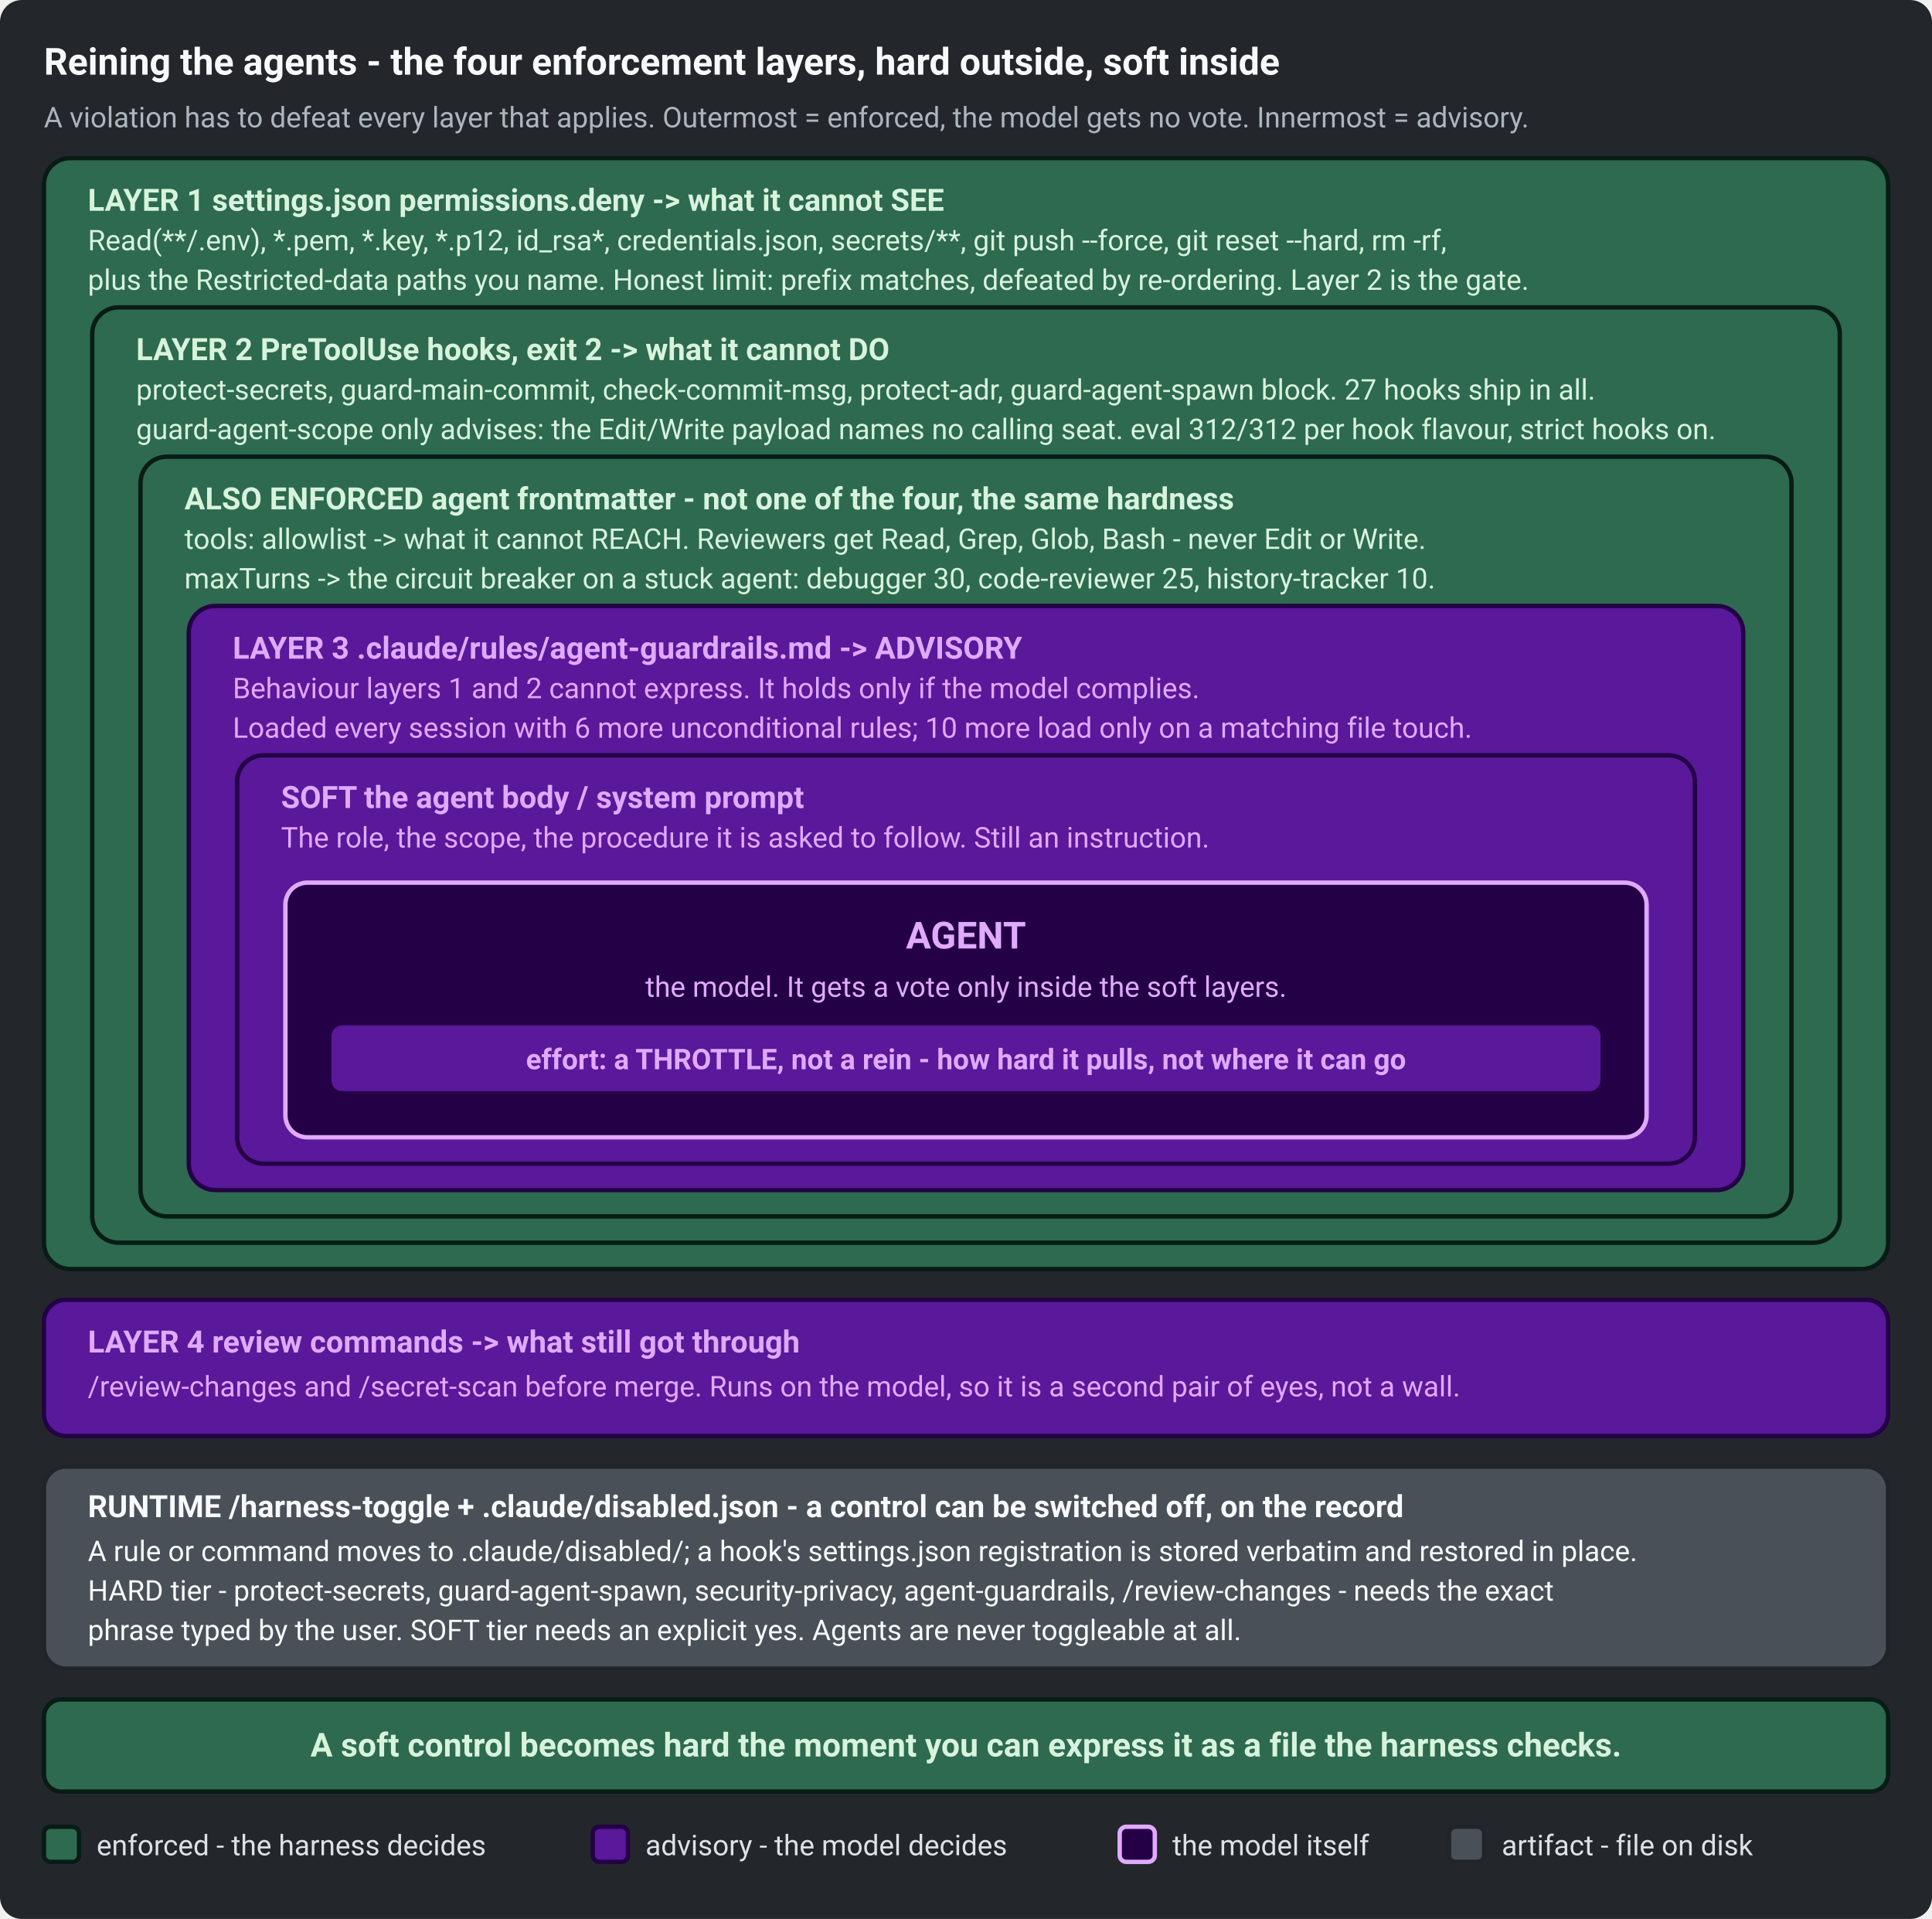
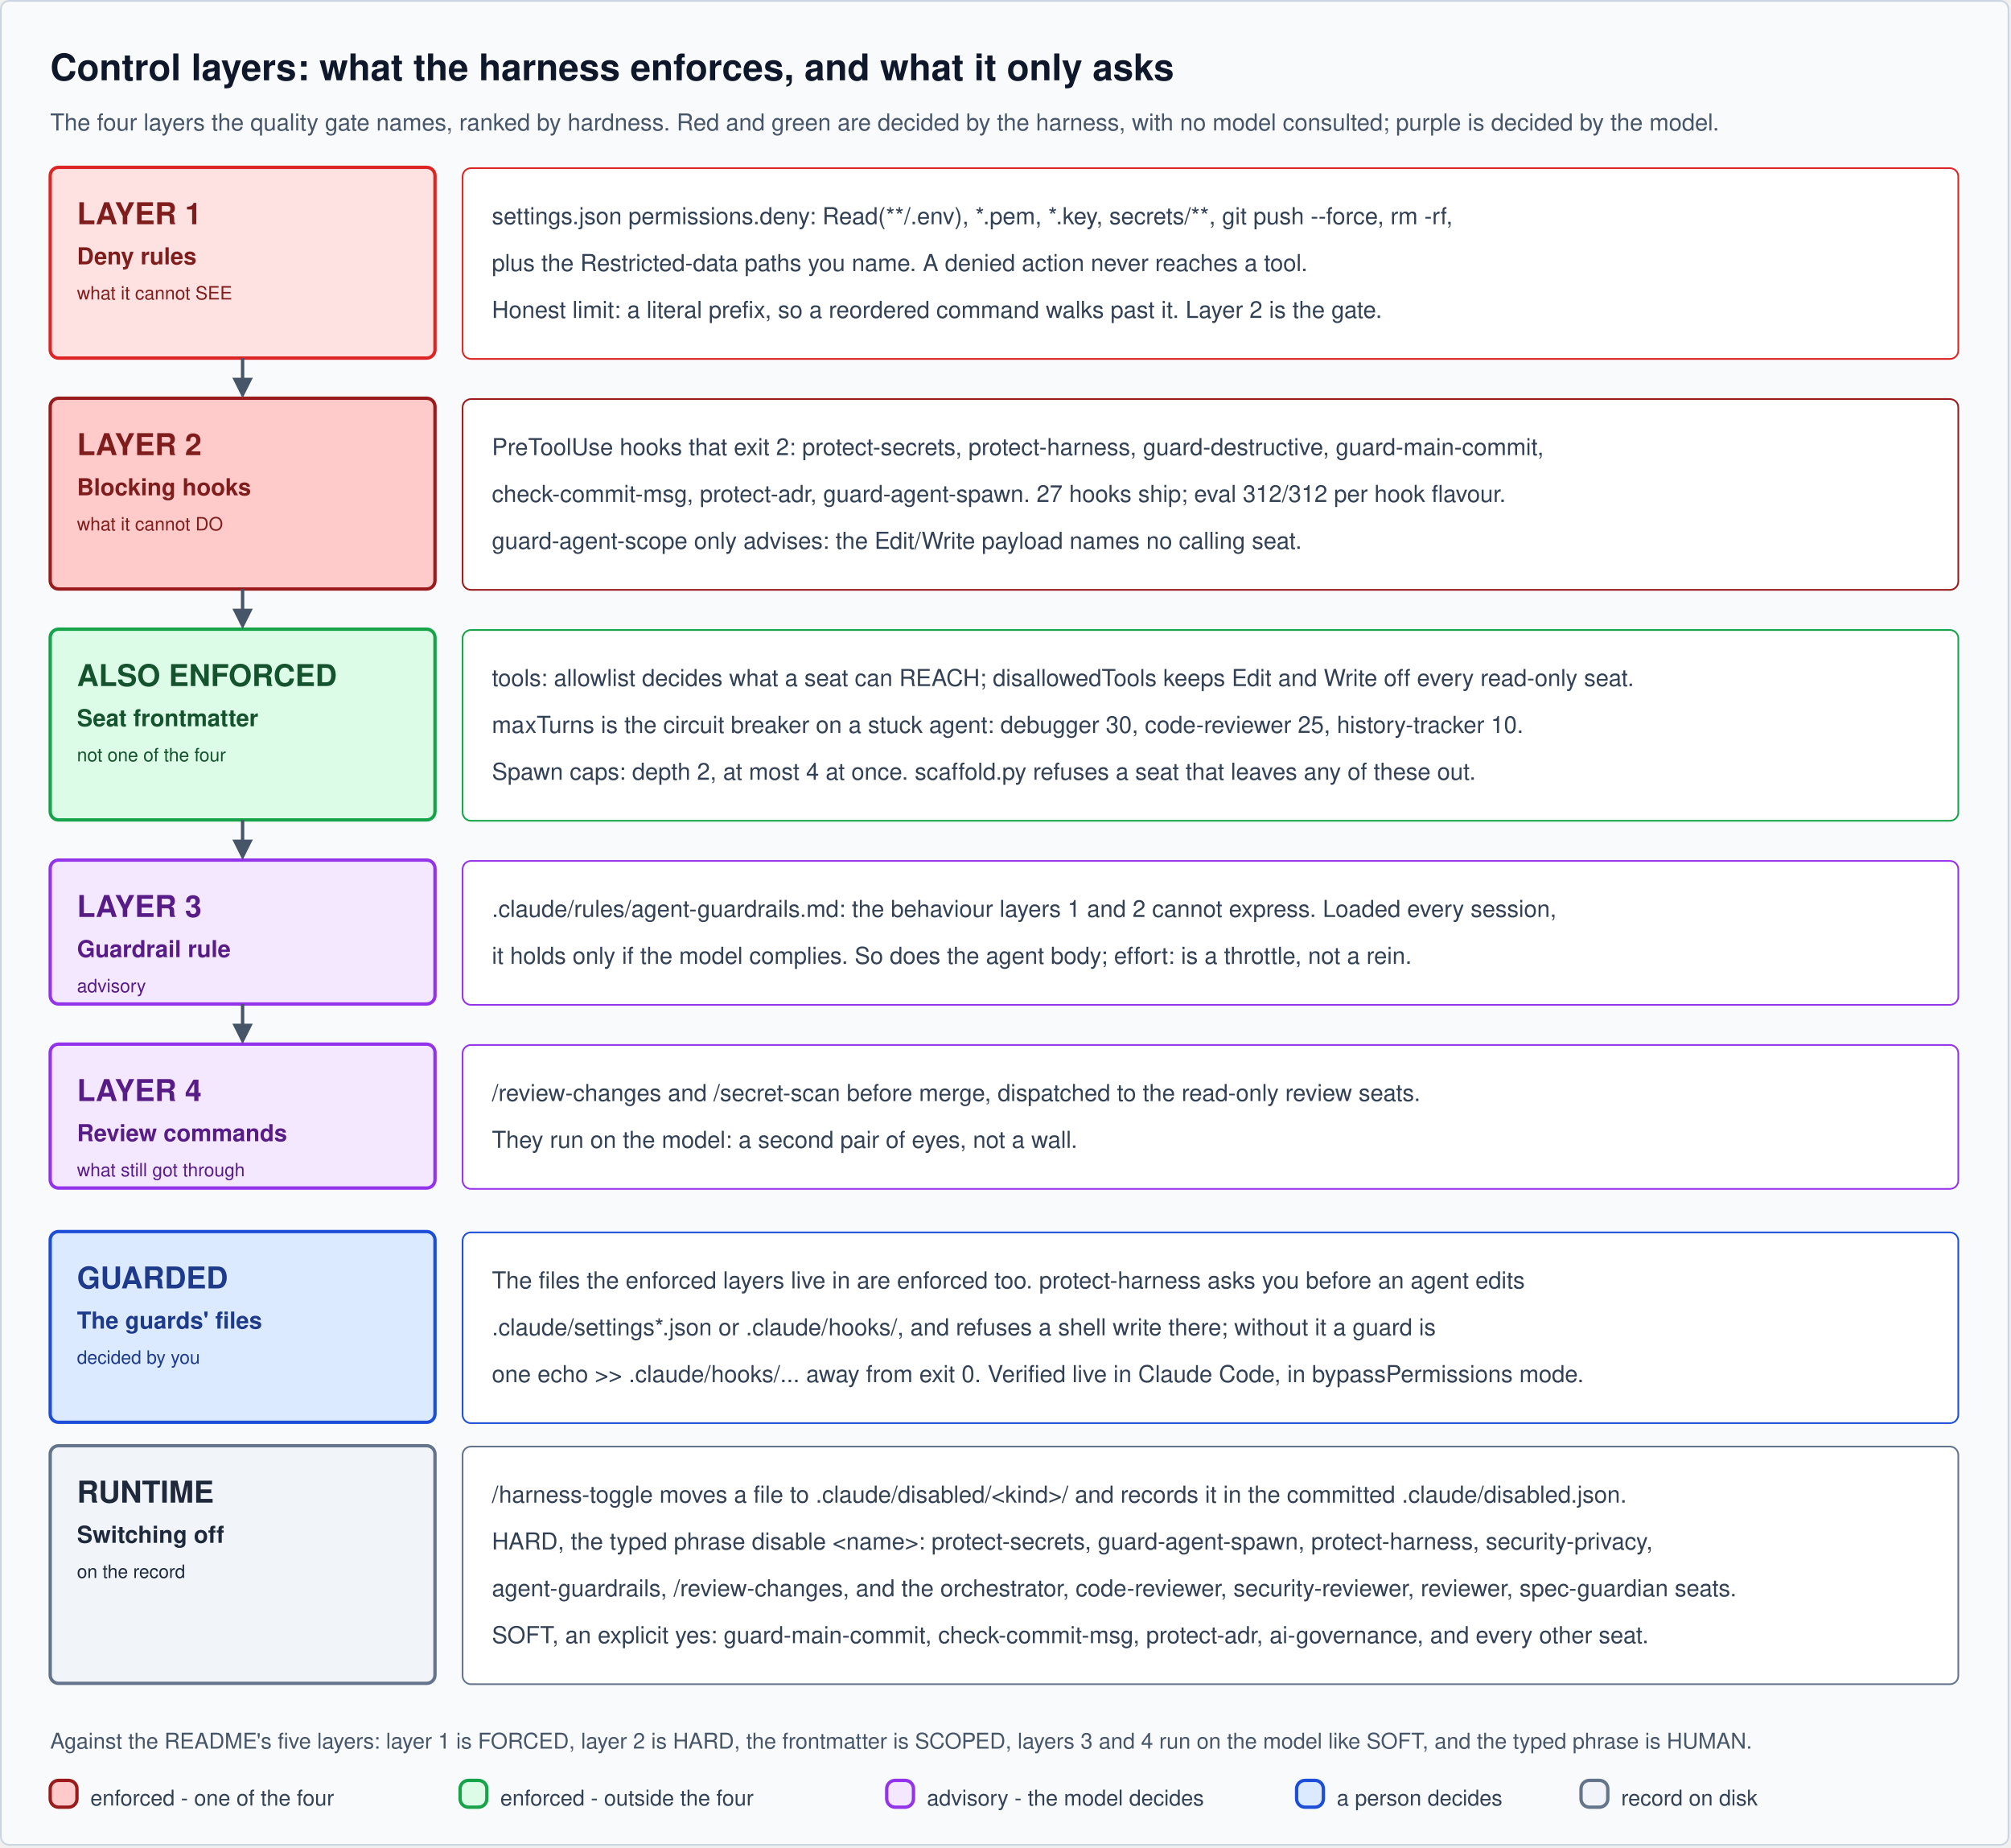
- <svg xmlns="http://www.w3.org/2000/svg" width="880" height="874" viewBox="0 0 880 874" role="img" aria-labelledby="cl-title cl-desc" font-family="ui-sans-serif, system-ui, -apple-system, Segoe UI, Roboto, sans-serif">
-   <rect x="0" y="0" width="880" height="874" rx="10" fill="#23272B" />
-   <text x="20" y="34" font-size="17" font-weight="700" fill="#F8F9FA">Reining the agents - the four enforcement layers, hard outside, soft inside</text>
-   <text x="20" y="58" font-size="13" fill="#ADB5BD">A violation has to defeat every layer that applies. Outermost = enforced, the model gets no vote. Innermost = advisory.</text>
-   <rect x="20" y="72" width="840" height="506" rx="12" fill="#2D6A4F" stroke="#081C15" stroke-width="2" />
-   <text x="40" y="96" font-size="14" font-weight="700" fill="#D8F3DC">LAYER 1   settings.json permissions.deny   -&gt;   what it cannot SEE</text>
-   <text x="40" y="114" font-size="13" fill="#D8F3DC">Read(**/.env), *.pem, *.key, *.p12, id_rsa*, credentials.json, secrets/**, git push --force, git reset --hard, rm -rf,</text>
-   <text x="40" y="132" font-size="13" fill="#D8F3DC">plus the Restricted-data paths you name. Honest limit: prefix matches, defeated by re-ordering. Layer 2 is the gate.</text>
-   <rect x="42" y="140" width="796" height="426" rx="12" fill="#2D6A4F" stroke="#081C15" stroke-width="2" />
-   <text x="62" y="164" font-size="14" font-weight="700" fill="#D8F3DC">LAYER 2   PreToolUse hooks, exit 2   -&gt;   what it cannot DO</text>
-   <text x="62" y="182" font-size="13" fill="#D8F3DC">protect-secrets, guard-main-commit, check-commit-msg, protect-adr, guard-agent-spawn block. 27 hooks ship in all.</text>
-   <text x="62" y="200" font-size="13" fill="#D8F3DC">guard-agent-scope only advises: the Edit/Write payload names no calling seat. eval 312/312 per hook flavour, strict hooks on.</text>
-   <rect x="64" y="208" width="752" height="346" rx="12" fill="#2D6A4F" stroke="#081C15" stroke-width="2" />
-   <text x="84" y="232" font-size="14" font-weight="700" fill="#D8F3DC">ALSO ENFORCED   agent frontmatter   -   not one of the four, the same hardness</text>
-   <text x="84" y="250" font-size="13" fill="#D8F3DC">tools: allowlist  -&gt;  what it cannot REACH. Reviewers get Read, Grep, Glob, Bash - never Edit or Write.</text>
-   <text x="84" y="268" font-size="13" fill="#D8F3DC">maxTurns  -&gt;  the circuit breaker on a stuck agent: debugger 30, code-reviewer 25, history-tracker 10.</text>
-   <rect x="86" y="276" width="708" height="266" rx="12" fill="#5A189A" stroke="#240046" stroke-width="2" />
-   <text x="106" y="300" font-size="14" font-weight="700" fill="#E0AAFF">LAYER 3   .claude/rules/agent-guardrails.md   -&gt;   ADVISORY</text>
-   <text x="106" y="318" font-size="13" fill="#E0AAFF">Behaviour layers 1 and 2 cannot express. It holds only if the model complies.</text>
-   <text x="106" y="336" font-size="13" fill="#E0AAFF">Loaded every session with 6 more unconditional rules; 10 more load only on a matching file touch.</text>
-   <rect x="108" y="344" width="664" height="186" rx="12" fill="#5A189A" stroke="#240046" stroke-width="2" />
-   <text x="128" y="368" font-size="14" font-weight="700" fill="#E0AAFF">SOFT   the agent body / system prompt</text>
-   <text x="128" y="386" font-size="13" fill="#E0AAFF">The role, the scope, the procedure it is asked to follow. Still an instruction.</text>
-   <rect x="130" y="402" width="620" height="116" rx="10" fill="#240046" stroke="#E0AAFF" stroke-width="2" />
-   <text x="440" y="432" font-size="17" font-weight="700" fill="#E0AAFF" text-anchor="middle">AGENT</text>
-   <text x="440" y="454" font-size="13" fill="#E0AAFF" text-anchor="middle">the model. It gets a vote only inside the soft layers.</text>
-   <rect x="150" y="466" width="580" height="32" rx="6" fill="#5A189A" stroke="#240046" stroke-width="2" />
-   <text x="440" y="487" font-size="13" font-weight="700" fill="#E0AAFF" text-anchor="middle">effort:   a THROTTLE, not a rein - how hard it pulls, not where it can go</text>
-   <rect x="20" y="592" width="840" height="62" rx="10" fill="#5A189A" stroke="#240046" stroke-width="2" />
-   <text x="40" y="616" font-size="14" font-weight="700" fill="#E0AAFF">LAYER 4   review commands   -&gt;   what still got through</text>
-   <text x="40" y="636" font-size="13" fill="#E0AAFF">/review-changes and /secret-scan before merge. Runs on the model, so it is a second pair of eyes, not a wall.</text>
-   <rect x="20" y="668" width="840" height="92" rx="10" fill="#495057" stroke="#212529" stroke-width="2" />
-   <text x="40" y="691" font-size="14" font-weight="700" fill="#F8F9FA">RUNTIME   /harness-toggle   +   .claude/disabled.json   -   a control can be switched off, on the record</text>
-   <text x="40" y="711" font-size="13" fill="#F8F9FA">A rule or command moves to .claude/disabled/; a hook's settings.json registration is stored verbatim and restored in place.</text>
-   <text x="40" y="729" font-size="13" fill="#F8F9FA">HARD tier - protect-secrets, guard-agent-spawn, security-privacy, agent-guardrails, /review-changes - needs the exact</text>
-   <text x="40" y="747" font-size="13" fill="#F8F9FA">phrase typed by the user. SOFT tier needs an explicit yes. Agents are never toggleable at all.</text>
-   <rect x="20" y="774" width="840" height="42" rx="8" fill="#2D6A4F" stroke="#081C15" stroke-width="2" />
-   <text x="440" y="800" font-size="15" font-weight="700" fill="#D8F3DC" text-anchor="middle">A soft control becomes hard the moment you can express it as a file the harness checks.</text>
-   <rect x="20" y="832" width="16" height="16" rx="3" fill="#2D6A4F" stroke="#081C15" stroke-width="2" />
-   <text x="44" y="845" font-size="13" fill="#DEE2E6">enforced - the harness decides</text>
-   <rect x="270" y="832" width="16" height="16" rx="3" fill="#5A189A" stroke="#240046" stroke-width="2" />
-   <text x="294" y="845" font-size="13" fill="#DEE2E6">advisory - the model decides</text>
-   <rect x="510" y="832" width="16" height="16" rx="3" fill="#240046" stroke="#E0AAFF" stroke-width="2" />
-   <text x="534" y="845" font-size="13" fill="#DEE2E6">the model itself</text>
-   <rect x="660" y="832" width="16" height="16" rx="3" fill="#495057" stroke="#212529" stroke-width="2" />
-   <text x="684" y="845" font-size="13" fill="#DEE2E6">artifact - file on disk</text>
+ <svg xmlns="http://www.w3.org/2000/svg" width="1202" height="1104" viewBox="0 0 1202 1104" role="img" aria-labelledby="control-layers-title control-layers-desc">
+   <defs />
+   <g>
+     <g>
+       <g>
+         <g>
+           <g transform="translate(0.5,0.5)">
+             <rect x="0" y="0" width="1200" height="1102" rx="5" ry="5" fill="#f8fafc" stroke="#cbd5e1" />
+           </g>
+         </g>
+         <g>
+           <g transform="translate(0.5,0.5)" />
+           <g>
+             <g fill="#0F172A" font-family="Helvetica" font-weight="bold" text-anchor="start" font-size="22px">
+               <text x="30" y="48">Control layers: what the harness enforces, and what it only asks</text>
+             </g>
+           </g>
+         </g>
+         <g>
+           <g transform="translate(0.5,0.5)" />
+           <g>
+             <g fill="#475569" font-family="Helvetica" text-anchor="start" font-size="14px">
+               <text x="30" y="78">The four layers the quality gate names, ranked by hardness. Red and green are decided by the harness, with no model consulted; purple is decided by the model.</text>
+             </g>
+           </g>
+         </g>
+         <g>
+           <g>
+             <rect x="30" y="100" width="230" height="114" rx="5" ry="5" fill="#fee2e2" stroke="#dc2626" stroke-width="2" />
+           </g>
+         </g>
+         <g>
+           <g transform="translate(0.5,0.5)" />
+           <g>
+             <g fill="#7F1D1D" font-family="Helvetica" font-weight="bold" text-anchor="start" font-size="18px">
+               <text x="46" y="134">LAYER 1</text>
+             </g>
+           </g>
+         </g>
+         <g>
+           <g transform="translate(0.5,0.5)" />
+           <g>
+             <g fill="#7F1D1D" font-family="Helvetica" font-weight="bold" text-anchor="start" font-size="14px">
+               <text x="46" y="158">Deny rules</text>
+             </g>
+           </g>
+         </g>
+         <g>
+           <g transform="translate(0.5,0.5)" />
+           <g>
+             <g fill="#7F1D1D" font-family="Helvetica" text-anchor="start" font-size="11px">
+               <text x="46" y="179">what it cannot SEE</text>
+             </g>
+           </g>
+         </g>
+         <g>
+           <g transform="translate(0.5,0.5)">
+             <rect x="276" y="100" width="894" height="114" rx="5" ry="5" fill="#ffffff" stroke="#dc2626" />
+           </g>
+         </g>
+         <g>
+           <g transform="translate(0.5,0.5)" />
+           <g>
+             <g fill="#334155" font-family="Helvetica" text-anchor="start" font-size="14px">
+               <text x="294" y="134">settings.json permissions.deny: Read(**/.env), *.pem, *.key, secrets/**, git push --force, rm -rf,</text>
+             </g>
+           </g>
+         </g>
+         <g>
+           <g transform="translate(0.5,0.5)" />
+           <g>
+             <g fill="#334155" font-family="Helvetica" text-anchor="start" font-size="14px">
+               <text x="294" y="162">plus the Restricted-data paths you name. A denied action never reaches a tool.</text>
+             </g>
+           </g>
+         </g>
+         <g>
+           <g transform="translate(0.5,0.5)" />
+           <g>
+             <g fill="#334155" font-family="Helvetica" text-anchor="start" font-size="14px">
+               <text x="294" y="190">Honest limit: a literal prefix, so a reordered command walks past it. Layer 2 is the gate.</text>
+             </g>
+           </g>
+         </g>
+         <g>
+           <g>
+             <rect x="30" y="238" width="230" height="114" rx="5" ry="5" fill="#fecaca" stroke="#991b1b" stroke-width="2" />
+           </g>
+         </g>
+         <g>
+           <g transform="translate(0.5,0.5)" />
+           <g>
+             <g fill="#7F1D1D" font-family="Helvetica" font-weight="bold" text-anchor="start" font-size="18px">
+               <text x="46" y="272">LAYER 2</text>
+             </g>
+           </g>
+         </g>
+         <g>
+           <g transform="translate(0.5,0.5)" />
+           <g>
+             <g fill="#7F1D1D" font-family="Helvetica" font-weight="bold" text-anchor="start" font-size="14px">
+               <text x="46" y="296">Blocking hooks</text>
+             </g>
+           </g>
+         </g>
+         <g>
+           <g transform="translate(0.5,0.5)" />
+           <g>
+             <g fill="#7F1D1D" font-family="Helvetica" text-anchor="start" font-size="11px">
+               <text x="46" y="317">what it cannot DO</text>
+             </g>
+           </g>
+         </g>
+         <g>
+           <g transform="translate(0.5,0.5)">
+             <rect x="276" y="238" width="894" height="114" rx="5" ry="5" fill="#ffffff" stroke="#991b1b" />
+           </g>
+         </g>
+         <g>
+           <g transform="translate(0.5,0.5)" />
+           <g>
+             <g fill="#334155" font-family="Helvetica" text-anchor="start" font-size="14px">
+               <text x="294" y="272">PreToolUse hooks that exit 2: protect-secrets, protect-harness, guard-destructive, guard-main-commit,</text>
+             </g>
+           </g>
+         </g>
+         <g>
+           <g transform="translate(0.5,0.5)" />
+           <g>
+             <g fill="#334155" font-family="Helvetica" text-anchor="start" font-size="14px">
+               <text x="294" y="300">check-commit-msg, protect-adr, guard-agent-spawn. 27 hooks ship; eval 312/312 per hook flavour.</text>
+             </g>
+           </g>
+         </g>
+         <g>
+           <g transform="translate(0.5,0.5)" />
+           <g>
+             <g fill="#334155" font-family="Helvetica" text-anchor="start" font-size="14px">
+               <text x="294" y="328">guard-agent-scope only advises: the Edit/Write payload names no calling seat.</text>
+             </g>
+           </g>
+         </g>
+         <g>
+           <g>
+             <rect x="30" y="376" width="230" height="114" rx="5" ry="5" fill="#dcfce7" stroke="#16a34a" stroke-width="2" />
+           </g>
+         </g>
+         <g>
+           <g transform="translate(0.5,0.5)" />
+           <g>
+             <g fill="#14532D" font-family="Helvetica" font-weight="bold" text-anchor="start" font-size="18px">
+               <text x="46" y="410">ALSO ENFORCED</text>
+             </g>
+           </g>
+         </g>
+         <g>
+           <g transform="translate(0.5,0.5)" />
+           <g>
+             <g fill="#14532D" font-family="Helvetica" font-weight="bold" text-anchor="start" font-size="14px">
+               <text x="46" y="434">Seat frontmatter</text>
+             </g>
+           </g>
+         </g>
+         <g>
+           <g transform="translate(0.5,0.5)" />
+           <g>
+             <g fill="#14532D" font-family="Helvetica" text-anchor="start" font-size="11px">
+               <text x="46" y="455">not one of the four</text>
+             </g>
+           </g>
+         </g>
+         <g>
+           <g transform="translate(0.5,0.5)">
+             <rect x="276" y="376" width="894" height="114" rx="5" ry="5" fill="#ffffff" stroke="#16a34a" />
+           </g>
+         </g>
+         <g>
+           <g transform="translate(0.5,0.5)" />
+           <g>
+             <g fill="#334155" font-family="Helvetica" text-anchor="start" font-size="14px">
+               <text x="294" y="410">tools: allowlist decides what a seat can REACH; disallowedTools keeps Edit and Write off every read-only seat.</text>
+             </g>
+           </g>
+         </g>
+         <g>
+           <g transform="translate(0.5,0.5)" />
+           <g>
+             <g fill="#334155" font-family="Helvetica" text-anchor="start" font-size="14px">
+               <text x="294" y="438">maxTurns is the circuit breaker on a stuck agent: debugger 30, code-reviewer 25, history-tracker 10.</text>
+             </g>
+           </g>
+         </g>
+         <g>
+           <g transform="translate(0.5,0.5)" />
+           <g>
+             <g fill="#334155" font-family="Helvetica" text-anchor="start" font-size="14px">
+               <text x="294" y="466">Spawn caps: depth 2, at most 4 at once. scaffold.py refuses a seat that leaves any of these out.</text>
+             </g>
+           </g>
+         </g>
+         <g>
+           <g>
+             <rect x="30" y="514" width="230" height="86" rx="5" ry="5" fill="#f3e8ff" stroke="#9333ea" stroke-width="2" />
+           </g>
+         </g>
+         <g>
+           <g transform="translate(0.5,0.5)" />
+           <g>
+             <g fill="#581C87" font-family="Helvetica" font-weight="bold" text-anchor="start" font-size="18px">
+               <text x="46" y="548">LAYER 3</text>
+             </g>
+           </g>
+         </g>
+         <g>
+           <g transform="translate(0.5,0.5)" />
+           <g>
+             <g fill="#581C87" font-family="Helvetica" font-weight="bold" text-anchor="start" font-size="14px">
+               <text x="46" y="572">Guardrail rule</text>
+             </g>
+           </g>
+         </g>
+         <g>
+           <g transform="translate(0.5,0.5)" />
+           <g>
+             <g fill="#581C87" font-family="Helvetica" text-anchor="start" font-size="11px">
+               <text x="46" y="593">advisory</text>
+             </g>
+           </g>
+         </g>
+         <g>
+           <g transform="translate(0.5,0.5)">
+             <rect x="276" y="514" width="894" height="86" rx="5" ry="5" fill="#ffffff" stroke="#9333ea" />
+           </g>
+         </g>
+         <g>
+           <g transform="translate(0.5,0.5)" />
+           <g>
+             <g fill="#334155" font-family="Helvetica" text-anchor="start" font-size="14px">
+               <text x="294" y="548">.claude/rules/agent-guardrails.md: the behaviour layers 1 and 2 cannot express. Loaded every session,</text>
+             </g>
+           </g>
+         </g>
+         <g>
+           <g transform="translate(0.5,0.5)" />
+           <g>
+             <g fill="#334155" font-family="Helvetica" text-anchor="start" font-size="14px">
+               <text x="294" y="576">it holds only if the model complies. So does the agent body; effort: is a throttle, not a rein.</text>
+             </g>
+           </g>
+         </g>
+         <g>
+           <g>
+             <rect x="30" y="624" width="230" height="86" rx="5" ry="5" fill="#f3e8ff" stroke="#9333ea" stroke-width="2" />
+           </g>
+         </g>
+         <g>
+           <g transform="translate(0.5,0.5)" />
+           <g>
+             <g fill="#581C87" font-family="Helvetica" font-weight="bold" text-anchor="start" font-size="18px">
+               <text x="46" y="658">LAYER 4</text>
+             </g>
+           </g>
+         </g>
+         <g>
+           <g transform="translate(0.5,0.5)" />
+           <g>
+             <g fill="#581C87" font-family="Helvetica" font-weight="bold" text-anchor="start" font-size="14px">
+               <text x="46" y="682">Review commands</text>
+             </g>
+           </g>
+         </g>
+         <g>
+           <g transform="translate(0.5,0.5)" />
+           <g>
+             <g fill="#581C87" font-family="Helvetica" text-anchor="start" font-size="11px">
+               <text x="46" y="703">what still got through</text>
+             </g>
+           </g>
+         </g>
+         <g>
+           <g transform="translate(0.5,0.5)">
+             <rect x="276" y="624" width="894" height="86" rx="5" ry="5" fill="#ffffff" stroke="#9333ea" />
+           </g>
+         </g>
+         <g>
+           <g transform="translate(0.5,0.5)" />
+           <g>
+             <g fill="#334155" font-family="Helvetica" text-anchor="start" font-size="14px">
+               <text x="294" y="658">/review-changes and /secret-scan before merge, dispatched to the read-only review seats.</text>
+             </g>
+           </g>
+         </g>
+         <g>
+           <g transform="translate(0.5,0.5)" />
+           <g>
+             <g fill="#334155" font-family="Helvetica" text-anchor="start" font-size="14px">
+               <text x="294" y="686">They run on the model: a second pair of eyes, not a wall.</text>
+             </g>
+           </g>
+         </g>
+         <g>
+           <g>
+             <path d="M 145 214 L 145 226.76" fill="none" stroke="#475569" stroke-width="2" stroke-miterlimit="10" />
+             <path d="M 145 235.76 L 140.5 226.76 L 149.5 226.76 Z" fill="#475569" stroke="#475569" stroke-width="2" stroke-miterlimit="10" />
+           </g>
+         </g>
+         <g>
+           <g>
+             <path d="M 145 352 L 145 364.76" fill="none" stroke="#475569" stroke-width="2" stroke-miterlimit="10" />
+             <path d="M 145 373.76 L 140.5 364.76 L 149.5 364.76 Z" fill="#475569" stroke="#475569" stroke-width="2" stroke-miterlimit="10" />
+           </g>
+         </g>
+         <g>
+           <g>
+             <path d="M 145 490 L 145 502.76" fill="none" stroke="#475569" stroke-width="2" stroke-miterlimit="10" />
+             <path d="M 145 511.76 L 140.5 502.76 L 149.5 502.76 Z" fill="#475569" stroke="#475569" stroke-width="2" stroke-miterlimit="10" />
+           </g>
+         </g>
+         <g>
+           <g>
+             <path d="M 145 600 L 145 612.76" fill="none" stroke="#475569" stroke-width="2" stroke-miterlimit="10" />
+             <path d="M 145 621.76 L 140.5 612.76 L 149.5 612.76 Z" fill="#475569" stroke="#475569" stroke-width="2" stroke-miterlimit="10" />
+           </g>
+         </g>
+         <g>
+           <g>
+             <rect x="30" y="736" width="230" height="114" rx="5" ry="5" fill="#dbeafe" stroke="#1d4ed8" stroke-width="2" />
+           </g>
+         </g>
+         <g>
+           <g transform="translate(0.5,0.5)" />
+           <g>
+             <g fill="#1E3A8A" font-family="Helvetica" font-weight="bold" text-anchor="start" font-size="18px">
+               <text x="46" y="770">GUARDED</text>
+             </g>
+           </g>
+         </g>
+         <g>
+           <g transform="translate(0.5,0.5)" />
+           <g>
+             <g fill="#1E3A8A" font-family="Helvetica" font-weight="bold" text-anchor="start" font-size="14px">
+               <text x="46" y="794">The guards' files</text>
+             </g>
+           </g>
+         </g>
+         <g>
+           <g transform="translate(0.5,0.5)" />
+           <g>
+             <g fill="#1E3A8A" font-family="Helvetica" text-anchor="start" font-size="11px">
+               <text x="46" y="815">decided by you</text>
+             </g>
+           </g>
+         </g>
+         <g>
+           <g transform="translate(0.5,0.5)">
+             <rect x="276" y="736" width="894" height="114" rx="5" ry="5" fill="#ffffff" stroke="#1d4ed8" />
+           </g>
+         </g>
+         <g>
+           <g transform="translate(0.5,0.5)" />
+           <g>
+             <g fill="#334155" font-family="Helvetica" text-anchor="start" font-size="14px">
+               <text x="294" y="770">The files the enforced layers live in are enforced too. protect-harness asks you before an agent edits</text>
+             </g>
+           </g>
+         </g>
+         <g>
+           <g transform="translate(0.5,0.5)" />
+           <g>
+             <g fill="#334155" font-family="Helvetica" text-anchor="start" font-size="14px">
+               <text x="294" y="798">.claude/settings*.json or .claude/hooks/, and refuses a shell write there; without it a guard is</text>
+             </g>
+           </g>
+         </g>
+         <g>
+           <g transform="translate(0.5,0.5)" />
+           <g>
+             <g fill="#334155" font-family="Helvetica" text-anchor="start" font-size="14px">
+               <text x="294" y="826">one echo &gt;&gt; .claude/hooks/... away from exit 0. Verified live in Claude Code, in bypassPermissions mode.</text>
+             </g>
+           </g>
+         </g>
+         <g>
+           <g>
+             <rect x="30" y="864" width="230" height="142" rx="5" ry="5" fill="#f1f5f9" stroke="#64748b" stroke-width="2" />
+           </g>
+         </g>
+         <g>
+           <g transform="translate(0.5,0.5)" />
+           <g>
+             <g fill="#1E293B" font-family="Helvetica" font-weight="bold" text-anchor="start" font-size="18px">
+               <text x="46" y="898">RUNTIME</text>
+             </g>
+           </g>
+         </g>
+         <g>
+           <g transform="translate(0.5,0.5)" />
+           <g>
+             <g fill="#1E293B" font-family="Helvetica" font-weight="bold" text-anchor="start" font-size="14px">
+               <text x="46" y="922">Switching off</text>
+             </g>
+           </g>
+         </g>
+         <g>
+           <g transform="translate(0.5,0.5)" />
+           <g>
+             <g fill="#1E293B" font-family="Helvetica" text-anchor="start" font-size="11px">
+               <text x="46" y="943">on the record</text>
+             </g>
+           </g>
+         </g>
+         <g>
+           <g transform="translate(0.5,0.5)">
+             <rect x="276" y="864" width="894" height="142" rx="5" ry="5" fill="#ffffff" stroke="#64748b" />
+           </g>
+         </g>
+         <g>
+           <g transform="translate(0.5,0.5)" />
+           <g>
+             <g fill="#334155" font-family="Helvetica" text-anchor="start" font-size="14px">
+               <text x="294" y="898">/harness-toggle moves a file to .claude/disabled/&lt;kind&gt;/ and records it in the committed .claude/disabled.json.</text>
+             </g>
+           </g>
+         </g>
+         <g>
+           <g transform="translate(0.5,0.5)" />
+           <g>
+             <g fill="#334155" font-family="Helvetica" text-anchor="start" font-size="14px">
+               <text x="294" y="926">HARD, the typed phrase disable &lt;name&gt;: protect-secrets, guard-agent-spawn, protect-harness, security-privacy,</text>
+             </g>
+           </g>
+         </g>
+         <g>
+           <g transform="translate(0.5,0.5)" />
+           <g>
+             <g fill="#334155" font-family="Helvetica" text-anchor="start" font-size="14px">
+               <text x="294" y="954">agent-guardrails, /review-changes, and the orchestrator, code-reviewer, security-reviewer, reviewer, spec-guardian seats.</text>
+             </g>
+           </g>
+         </g>
+         <g>
+           <g transform="translate(0.5,0.5)" />
+           <g>
+             <g fill="#334155" font-family="Helvetica" text-anchor="start" font-size="14px">
+               <text x="294" y="982">SOFT, an explicit yes: guard-main-commit, check-commit-msg, protect-adr, ai-governance, and every other seat.</text>
+             </g>
+           </g>
+         </g>
+         <g>
+           <g transform="translate(0.5,0.5)" />
+           <g>
+             <g fill="#475569" font-family="Helvetica" text-anchor="start" font-size="13px">
+               <text x="30" y="1045">Against the README's five layers: layer 1 is FORCED, layer 2 is HARD, the frontmatter is SCOPED, layers 3 and 4 run on the model like SOFT, and the typed phrase is HUMAN.</text>
+             </g>
+           </g>
+         </g>
+         <g>
+           <g>
+             <rect x="30" y="1064" width="16" height="16" rx="5" ry="5" fill="#fecaca" stroke="#991b1b" stroke-width="2" />
+           </g>
+         </g>
+         <g>
+           <g transform="translate(0.5,0.5)" />
+           <g>
+             <g fill="#334155" font-family="Helvetica" text-anchor="start" font-size="13px">
+               <text x="54" y="1079">enforced - one of the four</text>
+             </g>
+           </g>
+         </g>
+         <g>
+           <g>
+             <rect x="275" y="1064" width="16" height="16" rx="5" ry="5" fill="#dcfce7" stroke="#16a34a" stroke-width="2" />
+           </g>
+         </g>
+         <g>
+           <g transform="translate(0.5,0.5)" />
+           <g>
+             <g fill="#334155" font-family="Helvetica" text-anchor="start" font-size="13px">
+               <text x="299" y="1079">enforced - outside the four</text>
+             </g>
+           </g>
+         </g>
+         <g>
+           <g>
+             <rect x="530" y="1064" width="16" height="16" rx="5" ry="5" fill="#f3e8ff" stroke="#9333ea" stroke-width="2" />
+           </g>
+         </g>
+         <g>
+           <g transform="translate(0.5,0.5)" />
+           <g>
+             <g fill="#334155" font-family="Helvetica" text-anchor="start" font-size="13px">
+               <text x="554" y="1079">advisory - the model decides</text>
+             </g>
+           </g>
+         </g>
+         <g>
+           <g>
+             <rect x="775" y="1064" width="16" height="16" rx="5" ry="5" fill="#dbeafe" stroke="#1d4ed8" stroke-width="2" />
+           </g>
+         </g>
+         <g>
+           <g transform="translate(0.5,0.5)" />
+           <g>
+             <g fill="#334155" font-family="Helvetica" text-anchor="start" font-size="13px">
+               <text x="799" y="1079">a person decides</text>
+             </g>
+           </g>
+         </g>
+         <g>
+           <g>
+             <rect x="945" y="1064" width="16" height="16" rx="5" ry="5" fill="#f1f5f9" stroke="#64748b" stroke-width="2" />
+           </g>
+         </g>
+         <g>
+           <g transform="translate(0.5,0.5)" />
+           <g>
+             <g fill="#334155" font-family="Helvetica" text-anchor="start" font-size="13px">
+               <text x="969" y="1079">record on disk</text>
+             </g>
+           </g>
+         </g>
+       </g>
+     </g>
+   </g>
</svg>
